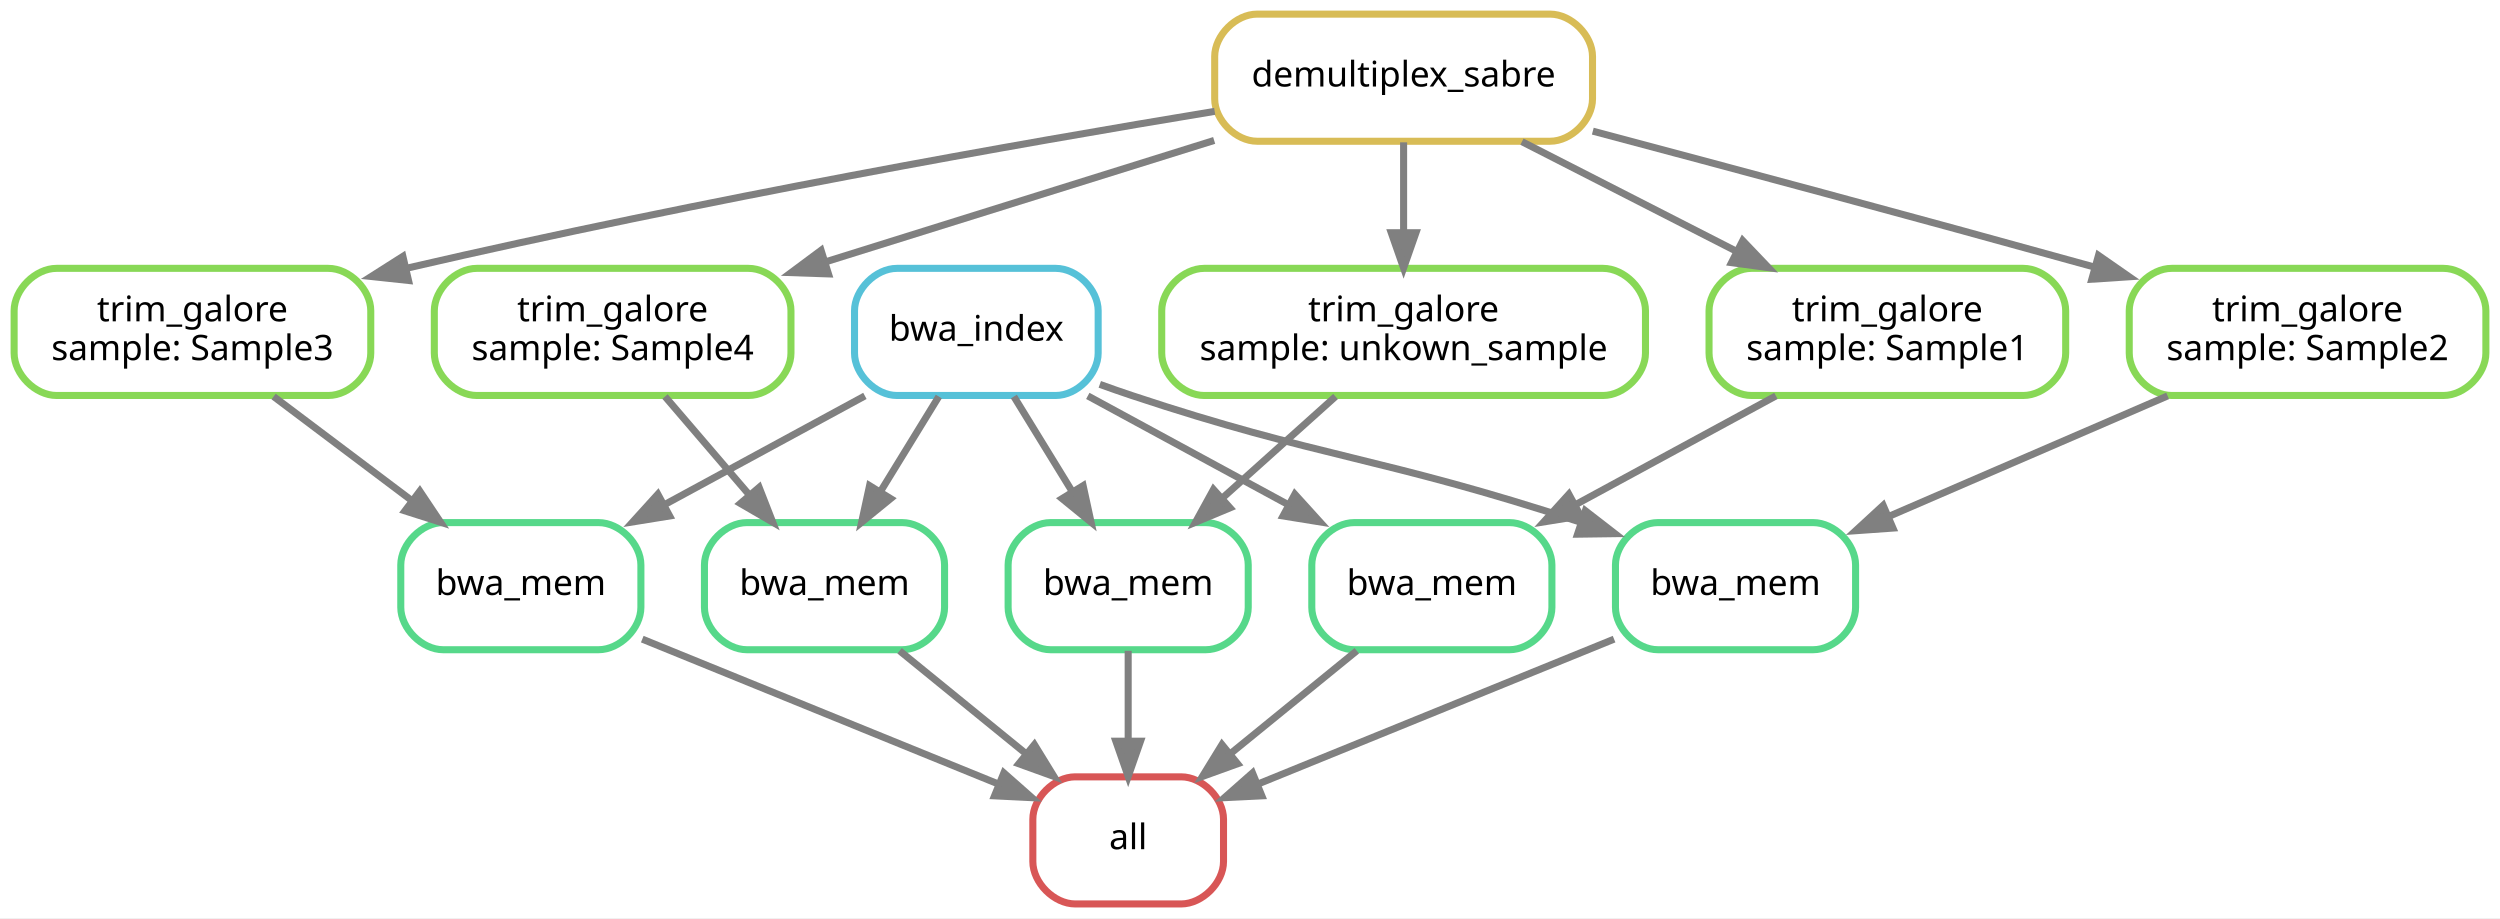
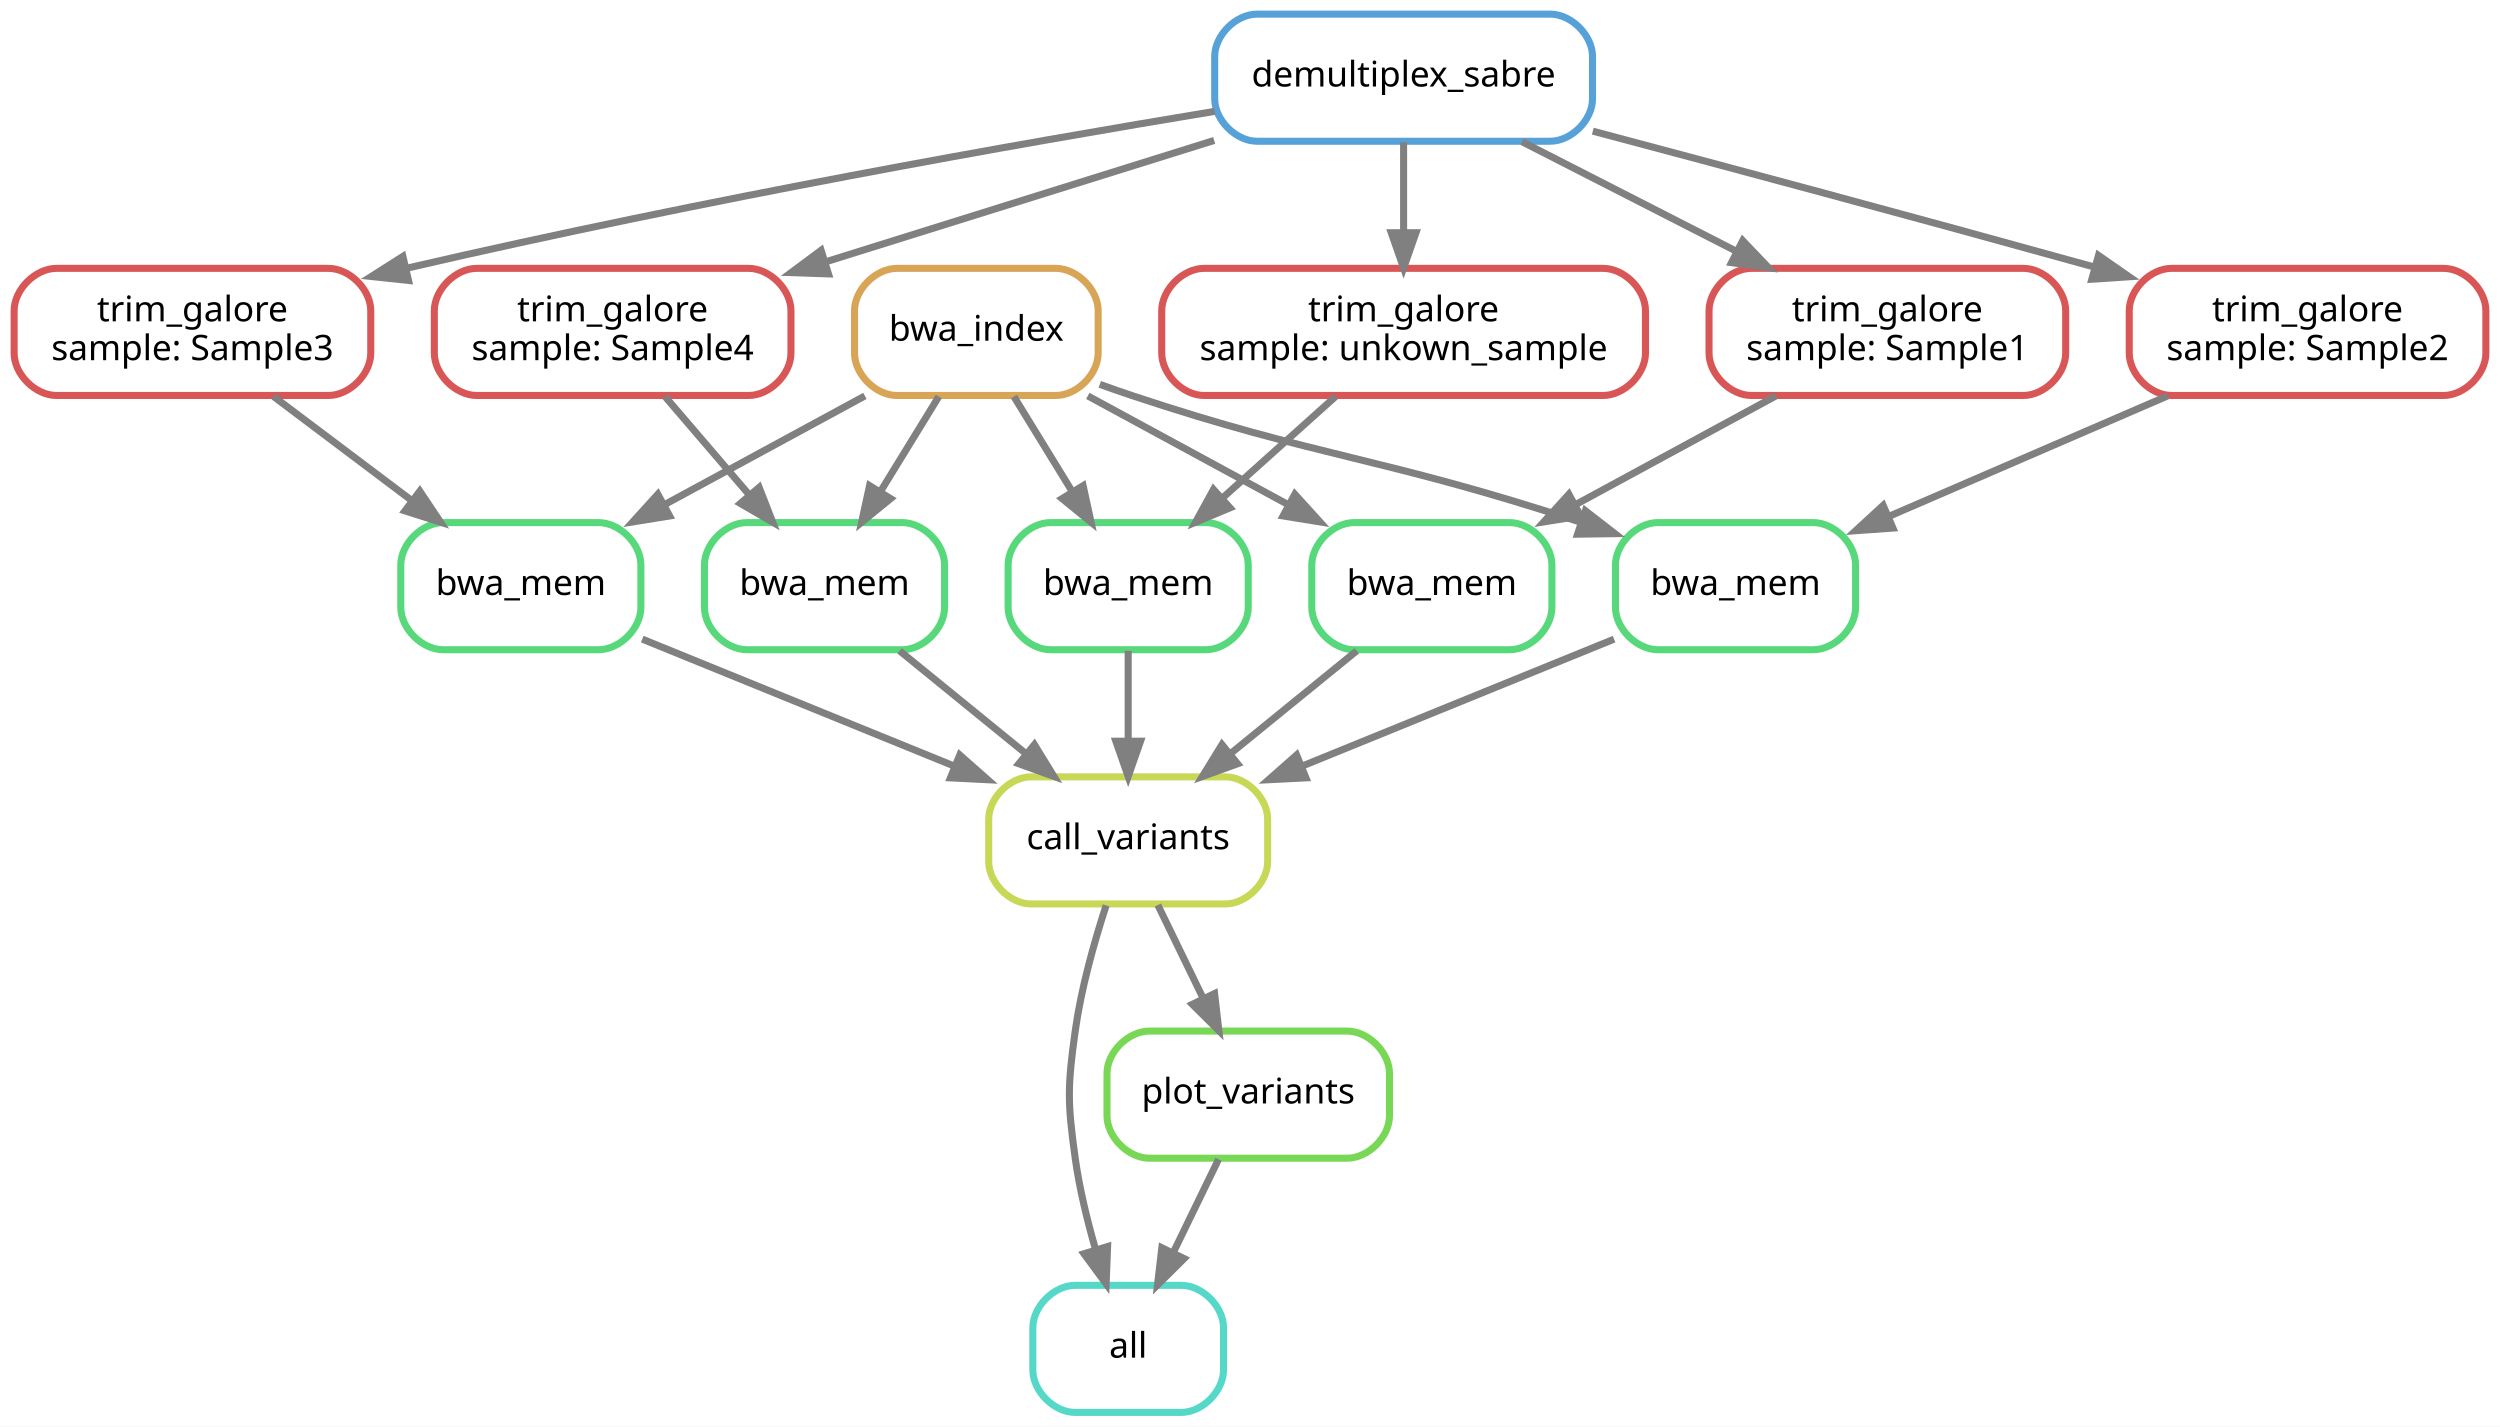
- <svg xmlns="http://www.w3.org/2000/svg" width="708pt" height="260pt" viewBox="0.00 0.00 708.00 260.00">
-   <g id="graph0" class="graph" transform="scale(1 1) rotate(0) translate(4 256)">
-     <polygon fill="white" stroke="transparent" points="-4,4 -4,-256 704,-256 704,4 -4,4" />
+ <svg xmlns="http://www.w3.org/2000/svg" width="708pt" height="404pt" viewBox="0.00 0.00 708.00 404.00">
+   <g id="graph0" class="graph" transform="scale(1 1) rotate(0) translate(4 400)">
+     <polygon fill="white" stroke="transparent" points="-4,4 -4,-400 704,-400 704,4 -4,4" />
    <g id="node1" class="node">
-       <path fill="none" stroke="#d85656" stroke-width="2" d="M330.5,-36C330.5,-36 300.5,-36 300.5,-36 294.5,-36 288.5,-30 288.5,-24 288.5,-24 288.5,-12 288.5,-12 288.5,-6 294.5,0 300.5,0 300.5,0 330.5,0 330.5,0 336.5,0 342.5,-6 342.5,-12 342.5,-12 342.5,-24 342.5,-24 342.5,-30 336.5,-36 330.5,-36" />
+       <path fill="none" stroke="#56d8c9" stroke-width="2" d="M330.5,-36C330.5,-36 300.5,-36 300.5,-36 294.5,-36 288.5,-30 288.5,-24 288.5,-24 288.5,-12 288.5,-12 288.5,-6 294.5,0 300.5,0 300.5,0 330.5,0 330.5,0 336.5,0 342.5,-6 342.5,-12 342.5,-12 342.5,-24 342.5,-24 342.5,-30 336.5,-36 330.5,-36" />
      <text text-anchor="middle" x="315.5" y="-15.5" font-family="sans" font-size="10.00">all</text>
    </g>
    <g id="node2" class="node">
-       <path fill="none" stroke="#56d88a" stroke-width="2" d="M337.5,-108C337.5,-108 293.5,-108 293.5,-108 287.5,-108 281.5,-102 281.5,-96 281.5,-96 281.5,-84 281.5,-84 281.5,-78 287.5,-72 293.5,-72 293.5,-72 337.5,-72 337.5,-72 343.5,-72 349.5,-78 349.5,-84 349.5,-84 349.5,-96 349.5,-96 349.5,-102 343.5,-108 337.5,-108" />
-       <text text-anchor="middle" x="315.5" y="-87.5" font-family="sans" font-size="10.00">bwa_mem</text>
+       <path fill="none" stroke="#c6d856" stroke-width="2" d="M343,-180C343,-180 288,-180 288,-180 282,-180 276,-174 276,-168 276,-168 276,-156 276,-156 276,-150 282,-144 288,-144 288,-144 343,-144 343,-144 349,-144 355,-150 355,-156 355,-156 355,-168 355,-168 355,-174 349,-180 343,-180" />
+       <text text-anchor="middle" x="315.5" y="-159.5" font-family="sans" font-size="10.00">call_variants</text>
    </g>
    <g id="edge1" class="edge">
-       <path fill="none" stroke="grey" stroke-width="2" d="M315.5,-71.7C315.5,-63.98 315.5,-54.71 315.5,-46.11" />
-       <polygon fill="grey" stroke="grey" stroke-width="2" points="319,-46.1 315.5,-36.1 312,-46.1 319,-46.1" />
+       <path fill="none" stroke="grey" stroke-width="2" d="M309.26,-143.59C305.93,-133.37 302.18,-120.12 300.5,-108 298.3,-92.15 298.3,-87.85 300.5,-72 301.68,-63.48 303.89,-54.39 306.25,-46.2" />
+       <polygon fill="grey" stroke="grey" stroke-width="2" points="309.67,-46.99 309.26,-36.41 302.98,-44.94 309.67,-46.99" />
+     </g>
+     <g id="node15" class="node">
+       <path fill="none" stroke="#78d856" stroke-width="2" d="M377.5,-108C377.5,-108 321.5,-108 321.5,-108 315.5,-108 309.5,-102 309.5,-96 309.5,-96 309.5,-84 309.5,-84 309.5,-78 315.5,-72 321.5,-72 321.5,-72 377.5,-72 377.5,-72 383.5,-72 389.5,-78 389.5,-84 389.5,-84 389.5,-96 389.5,-96 389.5,-102 383.5,-108 377.5,-108" />
+       <text text-anchor="middle" x="349.5" y="-87.5" font-family="sans" font-size="10.00">plot_variants</text>
+     </g>
+     <g id="edge23" class="edge">
+       <path fill="none" stroke="grey" stroke-width="2" d="M323.9,-143.7C327.77,-135.73 332.45,-126.1 336.74,-117.26" />
+       <polygon fill="grey" stroke="grey" stroke-width="2" points="339.97,-118.63 341.19,-108.1 333.67,-115.57 339.97,-118.63" />
    </g>
    <g id="node3" class="node">
-       <path fill="none" stroke="#88d856" stroke-width="2" d="M450,-180C450,-180 337,-180 337,-180 331,-180 325,-174 325,-168 325,-168 325,-156 325,-156 325,-150 331,-144 337,-144 337,-144 450,-144 450,-144 456,-144 462,-150 462,-156 462,-156 462,-168 462,-168 462,-174 456,-180 450,-180" />
-       <text text-anchor="middle" x="393.5" y="-165" font-family="sans" font-size="10.00">trim_galore</text>
-       <text text-anchor="middle" x="393.5" y="-154" font-family="sans" font-size="10.00">sample: unkown_sample</text>
+       <path fill="none" stroke="#56d87b" stroke-width="2" d="M337.5,-252C337.5,-252 293.5,-252 293.5,-252 287.5,-252 281.5,-246 281.5,-240 281.5,-240 281.5,-228 281.5,-228 281.5,-222 287.5,-216 293.5,-216 293.5,-216 337.5,-216 337.5,-216 343.5,-216 349.5,-222 349.5,-228 349.5,-228 349.5,-240 349.5,-240 349.5,-246 343.5,-252 337.5,-252" />
+       <text text-anchor="middle" x="315.5" y="-231.5" font-family="sans" font-size="10.00">bwa_mem</text>
+     </g>
+     <g id="edge3" class="edge">
+       <path fill="none" stroke="grey" stroke-width="2" d="M315.5,-215.7C315.5,-207.98 315.5,-198.71 315.5,-190.11" />
+       <polygon fill="grey" stroke="grey" stroke-width="2" points="319,-190.1 315.5,-180.1 312,-190.1 319,-190.1" />
+     </g>
+     <g id="node4" class="node">
+       <path fill="none" stroke="#d85656" stroke-width="2" d="M450,-324C450,-324 337,-324 337,-324 331,-324 325,-318 325,-312 325,-312 325,-300 325,-300 325,-294 331,-288 337,-288 337,-288 450,-288 450,-288 456,-288 462,-294 462,-300 462,-300 462,-312 462,-312 462,-318 456,-324 450,-324" />
+       <text text-anchor="middle" x="393.5" y="-309" font-family="sans" font-size="10.00">trim_galore</text>
+       <text text-anchor="middle" x="393.5" y="-298" font-family="sans" font-size="10.00">sample: unkown_sample</text>
+     </g>
+     <g id="edge8" class="edge">
+       <path fill="none" stroke="grey" stroke-width="2" d="M374.22,-287.7C364.58,-279.05 352.77,-268.45 342.27,-259.03" />
+       <polygon fill="grey" stroke="grey" stroke-width="2" points="344.34,-256.18 334.56,-252.1 339.66,-261.39 344.34,-256.18" />
+     </g>
+     <g id="node5" class="node">
+       <path fill="none" stroke="#56a2d8" stroke-width="2" d="M435,-396C435,-396 352,-396 352,-396 346,-396 340,-390 340,-384 340,-384 340,-372 340,-372 340,-366 346,-360 352,-360 352,-360 435,-360 435,-360 441,-360 447,-366 447,-372 447,-372 447,-384 447,-384 447,-390 441,-396 435,-396" />
+       <text text-anchor="middle" x="393.5" y="-375.5" font-family="sans" font-size="10.00">demultiplex_sabre</text>
+     </g>
+     <g id="edge10" class="edge">
+       <path fill="none" stroke="grey" stroke-width="2" d="M393.5,-359.7C393.5,-351.98 393.5,-342.71 393.5,-334.11" />
+       <polygon fill="grey" stroke="grey" stroke-width="2" points="397,-334.1 393.5,-324.1 390,-334.1 397,-334.1" />
+     </g>
+     <g id="node8" class="node">
+       <path fill="none" stroke="#d85656" stroke-width="2" d="M569,-324C569,-324 492,-324 492,-324 486,-324 480,-318 480,-312 480,-312 480,-300 480,-300 480,-294 486,-288 492,-288 492,-288 569,-288 569,-288 575,-288 581,-294 581,-300 581,-300 581,-312 581,-312 581,-318 575,-324 569,-324" />
+       <text text-anchor="middle" x="530.5" y="-309" font-family="sans" font-size="10.00">trim_galore</text>
+       <text text-anchor="middle" x="530.5" y="-298" font-family="sans" font-size="10.00">sample: Sample1</text>
+     </g>
+     <g id="edge13" class="edge">
+       <path fill="none" stroke="grey" stroke-width="2" d="M427.01,-359.88C445.34,-350.51 468.24,-338.81 487.83,-328.8" />
+       <polygon fill="grey" stroke="grey" stroke-width="2" points="489.54,-331.86 496.86,-324.19 486.36,-325.62 489.54,-331.86" />
+     </g>
+     <g id="node10" class="node">
+       <path fill="none" stroke="#d85656" stroke-width="2" d="M688,-324C688,-324 611,-324 611,-324 605,-324 599,-318 599,-312 599,-312 599,-300 599,-300 599,-294 605,-288 611,-288 611,-288 688,-288 688,-288 694,-288 700,-294 700,-300 700,-300 700,-312 700,-312 700,-318 694,-324 688,-324" />
+       <text text-anchor="middle" x="649.5" y="-309" font-family="sans" font-size="10.00">trim_galore</text>
+       <text text-anchor="middle" x="649.5" y="-298" font-family="sans" font-size="10.00">sample: Sample2</text>
+     </g>
+     <g id="edge16" class="edge">
+       <path fill="none" stroke="grey" stroke-width="2" d="M447.08,-362.86C484.49,-352.92 535.84,-339.16 589.33,-324.31" />
+       <polygon fill="grey" stroke="grey" stroke-width="2" points="590.29,-327.67 598.99,-321.62 588.41,-320.93 590.29,-327.67" />
+     </g>
+     <g id="node12" class="node">
+       <path fill="none" stroke="#d85656" stroke-width="2" d="M89,-324C89,-324 12,-324 12,-324 6,-324 0,-318 0,-312 0,-312 0,-300 0,-300 0,-294 6,-288 12,-288 12,-288 89,-288 89,-288 95,-288 101,-294 101,-300 101,-300 101,-312 101,-312 101,-318 95,-324 89,-324" />
+       <text text-anchor="middle" x="50.5" y="-309" font-family="sans" font-size="10.00">trim_galore</text>
+       <text text-anchor="middle" x="50.5" y="-298" font-family="sans" font-size="10.00">sample: Sample3</text>
+     </g>
+     <g id="edge19" class="edge">
+       <path fill="none" stroke="grey" stroke-width="2" d="M340,-368.47C284.98,-359.37 196.68,-343.83 111.04,-324.01" />
+       <polygon fill="grey" stroke="grey" stroke-width="2" points="111.69,-320.57 101.15,-321.7 110.1,-327.39 111.69,-320.57" />
+     </g>
+     <g id="node14" class="node">
+       <path fill="none" stroke="#d85656" stroke-width="2" d="M208,-324C208,-324 131,-324 131,-324 125,-324 119,-318 119,-312 119,-312 119,-300 119,-300 119,-294 125,-288 131,-288 131,-288 208,-288 208,-288 214,-288 220,-294 220,-300 220,-300 220,-312 220,-312 220,-318 214,-324 208,-324" />
+       <text text-anchor="middle" x="169.5" y="-309" font-family="sans" font-size="10.00">trim_galore</text>
+       <text text-anchor="middle" x="169.5" y="-298" font-family="sans" font-size="10.00">sample: Sample4</text>
+     </g>
+     <g id="edge22" class="edge">
+       <path fill="none" stroke="grey" stroke-width="2" d="M339.85,-360.23C306.74,-349.89 264.21,-336.6 229.92,-325.88" />
+       <polygon fill="grey" stroke="grey" stroke-width="2" points="230.62,-322.43 220.03,-322.79 228.53,-329.11 230.62,-322.43" />
+     </g>
+     <g id="node6" class="node">
+       <path fill="none" stroke="#d8a456" stroke-width="2" d="M295,-324C295,-324 250,-324 250,-324 244,-324 238,-318 238,-312 238,-312 238,-300 238,-300 238,-294 244,-288 250,-288 250,-288 295,-288 295,-288 301,-288 307,-294 307,-300 307,-300 307,-312 307,-312 307,-318 301,-324 295,-324" />
+       <text text-anchor="middle" x="272.5" y="-303.5" font-family="sans" font-size="10.00">bwa_index</text>
+     </g>
+     <g id="edge9" class="edge">
+       <path fill="none" stroke="grey" stroke-width="2" d="M283.13,-287.7C288.13,-279.56 294.19,-269.69 299.71,-260.7" />
+       <polygon fill="grey" stroke="grey" stroke-width="2" points="302.74,-262.46 304.99,-252.1 296.78,-258.79 302.74,-262.46" />
+     </g>
+     <g id="node7" class="node">
+       <path fill="none" stroke="#56d87b" stroke-width="2" d="M423.5,-252C423.5,-252 379.5,-252 379.5,-252 373.5,-252 367.5,-246 367.5,-240 367.5,-240 367.5,-228 367.5,-228 367.5,-222 373.5,-216 379.5,-216 379.5,-216 423.5,-216 423.5,-216 429.5,-216 435.5,-222 435.5,-228 435.5,-228 435.5,-240 435.5,-240 435.5,-246 429.5,-252 423.5,-252" />
+       <text text-anchor="middle" x="401.5" y="-231.5" font-family="sans" font-size="10.00">bwa_mem</text>
+     </g>
+     <g id="edge12" class="edge">
+       <path fill="none" stroke="grey" stroke-width="2" d="M304.06,-287.88C321.16,-278.6 342.48,-267.03 360.82,-257.08" />
+       <polygon fill="grey" stroke="grey" stroke-width="2" points="362.7,-260.04 369.82,-252.19 359.36,-253.88 362.7,-260.04" />
+     </g>
+     <g id="node9" class="node">
+       <path fill="none" stroke="#56d87b" stroke-width="2" d="M509.5,-252C509.5,-252 465.5,-252 465.5,-252 459.5,-252 453.5,-246 453.5,-240 453.5,-240 453.5,-228 453.5,-228 453.5,-222 459.5,-216 465.5,-216 465.5,-216 509.5,-216 509.5,-216 515.5,-216 521.5,-222 521.5,-228 521.5,-228 521.5,-240 521.5,-240 521.5,-246 515.5,-252 509.5,-252" />
+       <text text-anchor="middle" x="487.5" y="-231.5" font-family="sans" font-size="10.00">bwa_mem</text>
+     </g>
+     <g id="edge15" class="edge">
+       <path fill="none" stroke="grey" stroke-width="2" d="M307.46,-291.15C310.5,-290.05 313.55,-288.98 316.5,-288 369.72,-270.28 386.78,-270.78 443.84,-252.04" />
+       <polygon fill="grey" stroke="grey" stroke-width="2" points="444.97,-255.36 453.35,-248.87 442.76,-248.72 444.97,-255.36" />
+     </g>
+     <g id="node11" class="node">
+       <path fill="none" stroke="#56d87b" stroke-width="2" d="M165.5,-252C165.5,-252 121.5,-252 121.5,-252 115.5,-252 109.5,-246 109.5,-240 109.5,-240 109.5,-228 109.5,-228 109.5,-222 115.5,-216 121.5,-216 121.5,-216 165.5,-216 165.5,-216 171.5,-216 177.5,-222 177.5,-228 177.5,-228 177.5,-240 177.5,-240 177.5,-246 171.5,-252 165.5,-252" />
+       <text text-anchor="middle" x="143.5" y="-231.5" font-family="sans" font-size="10.00">bwa_mem</text>
+     </g>
+     <g id="edge18" class="edge">
+       <path fill="none" stroke="grey" stroke-width="2" d="M240.94,-287.88C223.84,-278.6 202.52,-267.03 184.18,-257.08" />
+       <polygon fill="grey" stroke="grey" stroke-width="2" points="185.64,-253.88 175.18,-252.19 182.3,-260.04 185.64,-253.88" />
+     </g>
+     <g id="node13" class="node">
+       <path fill="none" stroke="#56d87b" stroke-width="2" d="M251.5,-252C251.5,-252 207.5,-252 207.5,-252 201.5,-252 195.5,-246 195.5,-240 195.5,-240 195.5,-228 195.5,-228 195.5,-222 201.5,-216 207.5,-216 207.5,-216 251.5,-216 251.5,-216 257.5,-216 263.5,-222 263.5,-228 263.5,-228 263.5,-240 263.5,-240 263.5,-246 257.5,-252 251.5,-252" />
+       <text text-anchor="middle" x="229.5" y="-231.5" font-family="sans" font-size="10.00">bwa_mem</text>
+     </g>
+     <g id="edge21" class="edge">
+       <path fill="none" stroke="grey" stroke-width="2" d="M261.87,-287.7C256.87,-279.56 250.81,-269.69 245.29,-260.7" />
+       <polygon fill="grey" stroke="grey" stroke-width="2" points="248.22,-258.79 240.01,-252.1 242.26,-262.46 248.22,-258.79" />
+     </g>
+     <g id="edge4" class="edge">
+       <path fill="none" stroke="grey" stroke-width="2" d="M380.24,-215.7C369.41,-206.88 356.08,-196.03 344.34,-186.47" />
+       <polygon fill="grey" stroke="grey" stroke-width="2" points="346.48,-183.7 336.51,-180.1 342.06,-189.13 346.48,-183.7" />
+     </g>
+     <g id="edge11" class="edge">
+       <path fill="none" stroke="grey" stroke-width="2" d="M498.94,-287.88C481.84,-278.6 460.52,-267.03 442.18,-257.08" />
+       <polygon fill="grey" stroke="grey" stroke-width="2" points="443.64,-253.88 433.18,-252.19 440.3,-260.04 443.64,-253.88" />
+     </g>
+     <g id="edge5" class="edge">
+       <path fill="none" stroke="grey" stroke-width="2" d="M453.11,-219C427.74,-208.68 392.87,-194.49 364.58,-182.97" />
+       <polygon fill="grey" stroke="grey" stroke-width="2" points="365.84,-179.71 355.26,-179.18 363.2,-186.19 365.84,-179.71" />
+     </g>
+     <g id="edge14" class="edge">
+       <path fill="none" stroke="grey" stroke-width="2" d="M609.87,-287.88C585.97,-277.55 555.51,-264.38 530.95,-253.77" />
+       <polygon fill="grey" stroke="grey" stroke-width="2" points="532.08,-250.45 521.51,-249.7 529.31,-256.88 532.08,-250.45" />
    </g>
    <g id="edge6" class="edge">
-       <path fill="none" stroke="grey" stroke-width="2" d="M374.22,-143.7C364.58,-135.05 352.77,-124.45 342.27,-115.03" />
-       <polygon fill="grey" stroke="grey" stroke-width="2" points="344.34,-112.18 334.56,-108.1 339.66,-117.39 344.34,-112.18" />
-     </g>
-     <g id="node4" class="node">
-       <path fill="none" stroke="#d8bc56" stroke-width="2" d="M435,-252C435,-252 352,-252 352,-252 346,-252 340,-246 340,-240 340,-240 340,-228 340,-228 340,-222 346,-216 352,-216 352,-216 435,-216 435,-216 441,-216 447,-222 447,-228 447,-228 447,-240 447,-240 447,-246 441,-252 435,-252" />
-       <text text-anchor="middle" x="393.5" y="-231.5" font-family="sans" font-size="10.00">demultiplex_sabre</text>
-     </g>
-     <g id="edge8" class="edge">
-       <path fill="none" stroke="grey" stroke-width="2" d="M393.5,-215.7C393.5,-207.98 393.5,-198.71 393.5,-190.11" />
-       <polygon fill="grey" stroke="grey" stroke-width="2" points="397,-190.1 393.5,-180.1 390,-190.1 397,-190.1" />
-     </g>
-     <g id="node7" class="node">
-       <path fill="none" stroke="#88d856" stroke-width="2" d="M569,-180C569,-180 492,-180 492,-180 486,-180 480,-174 480,-168 480,-168 480,-156 480,-156 480,-150 486,-144 492,-144 492,-144 569,-144 569,-144 575,-144 581,-150 581,-156 581,-156 581,-168 581,-168 581,-174 575,-180 569,-180" />
-       <text text-anchor="middle" x="530.5" y="-165" font-family="sans" font-size="10.00">trim_galore</text>
-       <text text-anchor="middle" x="530.5" y="-154" font-family="sans" font-size="10.00">sample: Sample1</text>
-     </g>
-     <g id="edge11" class="edge">
-       <path fill="none" stroke="grey" stroke-width="2" d="M427.01,-215.88C445.34,-206.51 468.24,-194.81 487.83,-184.8" />
-       <polygon fill="grey" stroke="grey" stroke-width="2" points="489.54,-187.86 496.86,-180.19 486.36,-181.62 489.54,-187.86" />
-     </g>
-     <g id="node9" class="node">
-       <path fill="none" stroke="#88d856" stroke-width="2" d="M688,-180C688,-180 611,-180 611,-180 605,-180 599,-174 599,-168 599,-168 599,-156 599,-156 599,-150 605,-144 611,-144 611,-144 688,-144 688,-144 694,-144 700,-150 700,-156 700,-156 700,-168 700,-168 700,-174 694,-180 688,-180" />
-       <text text-anchor="middle" x="649.5" y="-165" font-family="sans" font-size="10.00">trim_galore</text>
-       <text text-anchor="middle" x="649.5" y="-154" font-family="sans" font-size="10.00">sample: Sample2</text>
-     </g>
-     <g id="edge14" class="edge">
-       <path fill="none" stroke="grey" stroke-width="2" d="M447.08,-218.86C484.49,-208.92 535.84,-195.16 589.33,-180.31" />
-       <polygon fill="grey" stroke="grey" stroke-width="2" points="590.29,-183.67 598.99,-177.62 588.41,-176.93 590.29,-183.67" />
-     </g>
-     <g id="node11" class="node">
-       <path fill="none" stroke="#88d856" stroke-width="2" d="M89,-180C89,-180 12,-180 12,-180 6,-180 0,-174 0,-168 0,-168 0,-156 0,-156 0,-150 6,-144 12,-144 12,-144 89,-144 89,-144 95,-144 101,-150 101,-156 101,-156 101,-168 101,-168 101,-174 95,-180 89,-180" />
-       <text text-anchor="middle" x="50.5" y="-165" font-family="sans" font-size="10.00">trim_galore</text>
-       <text text-anchor="middle" x="50.5" y="-154" font-family="sans" font-size="10.00">sample: Sample3</text>
+       <path fill="none" stroke="grey" stroke-width="2" d="M177.89,-219C203.26,-208.68 238.13,-194.49 266.42,-182.97" />
+       <polygon fill="grey" stroke="grey" stroke-width="2" points="267.8,-186.19 275.74,-179.18 265.16,-179.71 267.8,-186.19" />
    </g>
    <g id="edge17" class="edge">
-       <path fill="none" stroke="grey" stroke-width="2" d="M340,-224.47C284.98,-215.37 196.68,-199.83 111.04,-180.01" />
-       <polygon fill="grey" stroke="grey" stroke-width="2" points="111.69,-176.57 101.15,-177.7 110.1,-183.39 111.69,-176.57" />
+       <path fill="none" stroke="grey" stroke-width="2" d="M73.49,-287.7C85.31,-278.8 99.89,-267.82 112.68,-258.2" />
+       <polygon fill="grey" stroke="grey" stroke-width="2" points="114.89,-260.91 120.78,-252.1 110.68,-255.32 114.89,-260.91" />
    </g>
-     <g id="node13" class="node">
-       <path fill="none" stroke="#88d856" stroke-width="2" d="M208,-180C208,-180 131,-180 131,-180 125,-180 119,-174 119,-168 119,-168 119,-156 119,-156 119,-150 125,-144 131,-144 131,-144 208,-144 208,-144 214,-144 220,-150 220,-156 220,-156 220,-168 220,-168 220,-174 214,-180 208,-180" />
-       <text text-anchor="middle" x="169.5" y="-165" font-family="sans" font-size="10.00">trim_galore</text>
-       <text text-anchor="middle" x="169.5" y="-154" font-family="sans" font-size="10.00">sample: Sample4</text>
+     <g id="edge7" class="edge">
+       <path fill="none" stroke="grey" stroke-width="2" d="M250.76,-215.7C261.59,-206.88 274.92,-196.03 286.66,-186.47" />
+       <polygon fill="grey" stroke="grey" stroke-width="2" points="288.94,-189.13 294.49,-180.1 284.52,-183.7 288.94,-189.13" />
    </g>
    <g id="edge20" class="edge">
-       <path fill="none" stroke="grey" stroke-width="2" d="M339.85,-216.23C306.74,-205.89 264.21,-192.6 229.92,-181.88" />
-       <polygon fill="grey" stroke="grey" stroke-width="2" points="230.62,-178.43 220.03,-178.79 228.53,-185.11 230.62,-178.43" />
-     </g>
-     <g id="node5" class="node">
-       <path fill="none" stroke="#56c1d8" stroke-width="2" d="M295,-180C295,-180 250,-180 250,-180 244,-180 238,-174 238,-168 238,-168 238,-156 238,-156 238,-150 244,-144 250,-144 250,-144 295,-144 295,-144 301,-144 307,-150 307,-156 307,-156 307,-168 307,-168 307,-174 301,-180 295,-180" />
-       <text text-anchor="middle" x="272.5" y="-159.5" font-family="sans" font-size="10.00">bwa_index</text>
-     </g>
-     <g id="edge7" class="edge">
-       <path fill="none" stroke="grey" stroke-width="2" d="M283.13,-143.7C288.13,-135.56 294.19,-125.69 299.71,-116.7" />
-       <polygon fill="grey" stroke="grey" stroke-width="2" points="302.74,-118.46 304.99,-108.1 296.78,-114.79 302.74,-118.46" />
-     </g>
-     <g id="node6" class="node">
-       <path fill="none" stroke="#56d88a" stroke-width="2" d="M423.5,-108C423.5,-108 379.5,-108 379.5,-108 373.5,-108 367.5,-102 367.5,-96 367.5,-96 367.5,-84 367.5,-84 367.5,-78 373.5,-72 379.5,-72 379.5,-72 423.5,-72 423.5,-72 429.5,-72 435.5,-78 435.5,-84 435.5,-84 435.5,-96 435.5,-96 435.5,-102 429.5,-108 423.5,-108" />
-       <text text-anchor="middle" x="401.5" y="-87.5" font-family="sans" font-size="10.00">bwa_mem</text>
-     </g>
-     <g id="edge10" class="edge">
-       <path fill="none" stroke="grey" stroke-width="2" d="M304.06,-143.88C321.16,-134.6 342.48,-123.03 360.82,-113.08" />
-       <polygon fill="grey" stroke="grey" stroke-width="2" points="362.7,-116.04 369.82,-108.19 359.36,-109.88 362.7,-116.04" />
-     </g>
-     <g id="node8" class="node">
-       <path fill="none" stroke="#56d88a" stroke-width="2" d="M509.5,-108C509.5,-108 465.5,-108 465.5,-108 459.5,-108 453.5,-102 453.5,-96 453.5,-96 453.5,-84 453.5,-84 453.5,-78 459.5,-72 465.5,-72 465.5,-72 509.5,-72 509.5,-72 515.5,-72 521.5,-78 521.5,-84 521.5,-84 521.5,-96 521.5,-96 521.5,-102 515.5,-108 509.5,-108" />
-       <text text-anchor="middle" x="487.5" y="-87.5" font-family="sans" font-size="10.00">bwa_mem</text>
-     </g>
-     <g id="edge13" class="edge">
-       <path fill="none" stroke="grey" stroke-width="2" d="M307.46,-147.15C310.5,-146.05 313.55,-144.98 316.5,-144 369.72,-126.28 386.78,-126.78 443.84,-108.04" />
-       <polygon fill="grey" stroke="grey" stroke-width="2" points="444.97,-111.36 453.35,-104.87 442.76,-104.72 444.97,-111.36" />
-     </g>
-     <g id="node10" class="node">
-       <path fill="none" stroke="#56d88a" stroke-width="2" d="M165.5,-108C165.5,-108 121.5,-108 121.5,-108 115.5,-108 109.5,-102 109.5,-96 109.5,-96 109.5,-84 109.5,-84 109.5,-78 115.5,-72 121.5,-72 121.5,-72 165.5,-72 165.5,-72 171.5,-72 177.5,-78 177.5,-84 177.5,-84 177.5,-96 177.5,-96 177.5,-102 171.5,-108 165.5,-108" />
-       <text text-anchor="middle" x="143.5" y="-87.5" font-family="sans" font-size="10.00">bwa_mem</text>
-     </g>
-     <g id="edge16" class="edge">
-       <path fill="none" stroke="grey" stroke-width="2" d="M240.94,-143.88C223.84,-134.6 202.52,-123.03 184.18,-113.08" />
-       <polygon fill="grey" stroke="grey" stroke-width="2" points="185.64,-109.88 175.18,-108.19 182.3,-116.04 185.64,-109.88" />
-     </g>
-     <g id="node12" class="node">
-       <path fill="none" stroke="#56d88a" stroke-width="2" d="M251.5,-108C251.5,-108 207.5,-108 207.5,-108 201.5,-108 195.5,-102 195.5,-96 195.5,-96 195.5,-84 195.5,-84 195.5,-78 201.5,-72 207.5,-72 207.5,-72 251.5,-72 251.5,-72 257.5,-72 263.5,-78 263.5,-84 263.5,-84 263.5,-96 263.5,-96 263.5,-102 257.5,-108 251.5,-108" />
-       <text text-anchor="middle" x="229.5" y="-87.5" font-family="sans" font-size="10.00">bwa_mem</text>
-     </g>
-     <g id="edge19" class="edge">
-       <path fill="none" stroke="grey" stroke-width="2" d="M261.87,-143.7C256.87,-135.56 250.81,-125.69 245.29,-116.7" />
-       <polygon fill="grey" stroke="grey" stroke-width="2" points="248.22,-114.79 240.01,-108.1 242.26,-118.46 248.22,-114.79" />
+       <path fill="none" stroke="grey" stroke-width="2" d="M184.33,-287.7C191.52,-279.3 200.3,-269.07 208.19,-259.86" />
+       <polygon fill="grey" stroke="grey" stroke-width="2" points="210.99,-261.97 214.84,-252.1 205.67,-257.42 210.99,-261.97" />
    </g>
    <g id="edge2" class="edge">
-       <path fill="none" stroke="grey" stroke-width="2" d="M380.24,-71.7C369.41,-62.88 356.08,-52.03 344.34,-42.47" />
-       <polygon fill="grey" stroke="grey" stroke-width="2" points="346.48,-39.7 336.51,-36.1 342.06,-45.13 346.48,-39.7" />
-     </g>
-     <g id="edge9" class="edge">
-       <path fill="none" stroke="grey" stroke-width="2" d="M498.94,-143.88C481.84,-134.6 460.52,-123.03 442.18,-113.08" />
-       <polygon fill="grey" stroke="grey" stroke-width="2" points="443.64,-109.88 433.18,-108.19 440.3,-116.04 443.64,-109.88" />
-     </g>
-     <g id="edge3" class="edge">
-       <path fill="none" stroke="grey" stroke-width="2" d="M453.11,-75C423.95,-63.14 382.24,-46.16 352.4,-34.02" />
-       <polygon fill="grey" stroke="grey" stroke-width="2" points="353.35,-30.62 342.77,-30.1 350.71,-37.11 353.35,-30.62" />
-     </g>
-     <g id="edge12" class="edge">
-       <path fill="none" stroke="grey" stroke-width="2" d="M609.87,-143.88C585.97,-133.55 555.51,-120.38 530.95,-109.77" />
-       <polygon fill="grey" stroke="grey" stroke-width="2" points="532.08,-106.45 521.51,-105.7 529.31,-112.88 532.08,-106.45" />
-     </g>
-     <g id="edge4" class="edge">
-       <path fill="none" stroke="grey" stroke-width="2" d="M177.89,-75C207.05,-63.14 248.76,-46.16 278.6,-34.02" />
-       <polygon fill="grey" stroke="grey" stroke-width="2" points="280.29,-37.11 288.23,-30.1 277.65,-30.62 280.29,-37.11" />
-     </g>
-     <g id="edge15" class="edge">
-       <path fill="none" stroke="grey" stroke-width="2" d="M73.49,-143.7C85.31,-134.8 99.89,-123.82 112.68,-114.2" />
-       <polygon fill="grey" stroke="grey" stroke-width="2" points="114.89,-116.91 120.78,-108.1 110.68,-111.32 114.89,-116.91" />
-     </g>
-     <g id="edge5" class="edge">
-       <path fill="none" stroke="grey" stroke-width="2" d="M250.76,-71.7C261.59,-62.88 274.92,-52.03 286.66,-42.47" />
-       <polygon fill="grey" stroke="grey" stroke-width="2" points="288.94,-45.13 294.49,-36.1 284.52,-39.7 288.94,-45.13" />
-     </g>
-     <g id="edge18" class="edge">
-       <path fill="none" stroke="grey" stroke-width="2" d="M184.33,-143.7C191.52,-135.3 200.3,-125.07 208.19,-115.86" />
-       <polygon fill="grey" stroke="grey" stroke-width="2" points="210.99,-117.97 214.84,-108.1 205.67,-113.42 210.99,-117.97" />
+       <path fill="none" stroke="grey" stroke-width="2" d="M341.1,-71.7C337.23,-63.73 332.55,-54.1 328.26,-45.26" />
+       <polygon fill="grey" stroke="grey" stroke-width="2" points="331.33,-43.57 323.81,-36.1 325.03,-46.63 331.33,-43.57" />
    </g>
  </g>
</svg>
